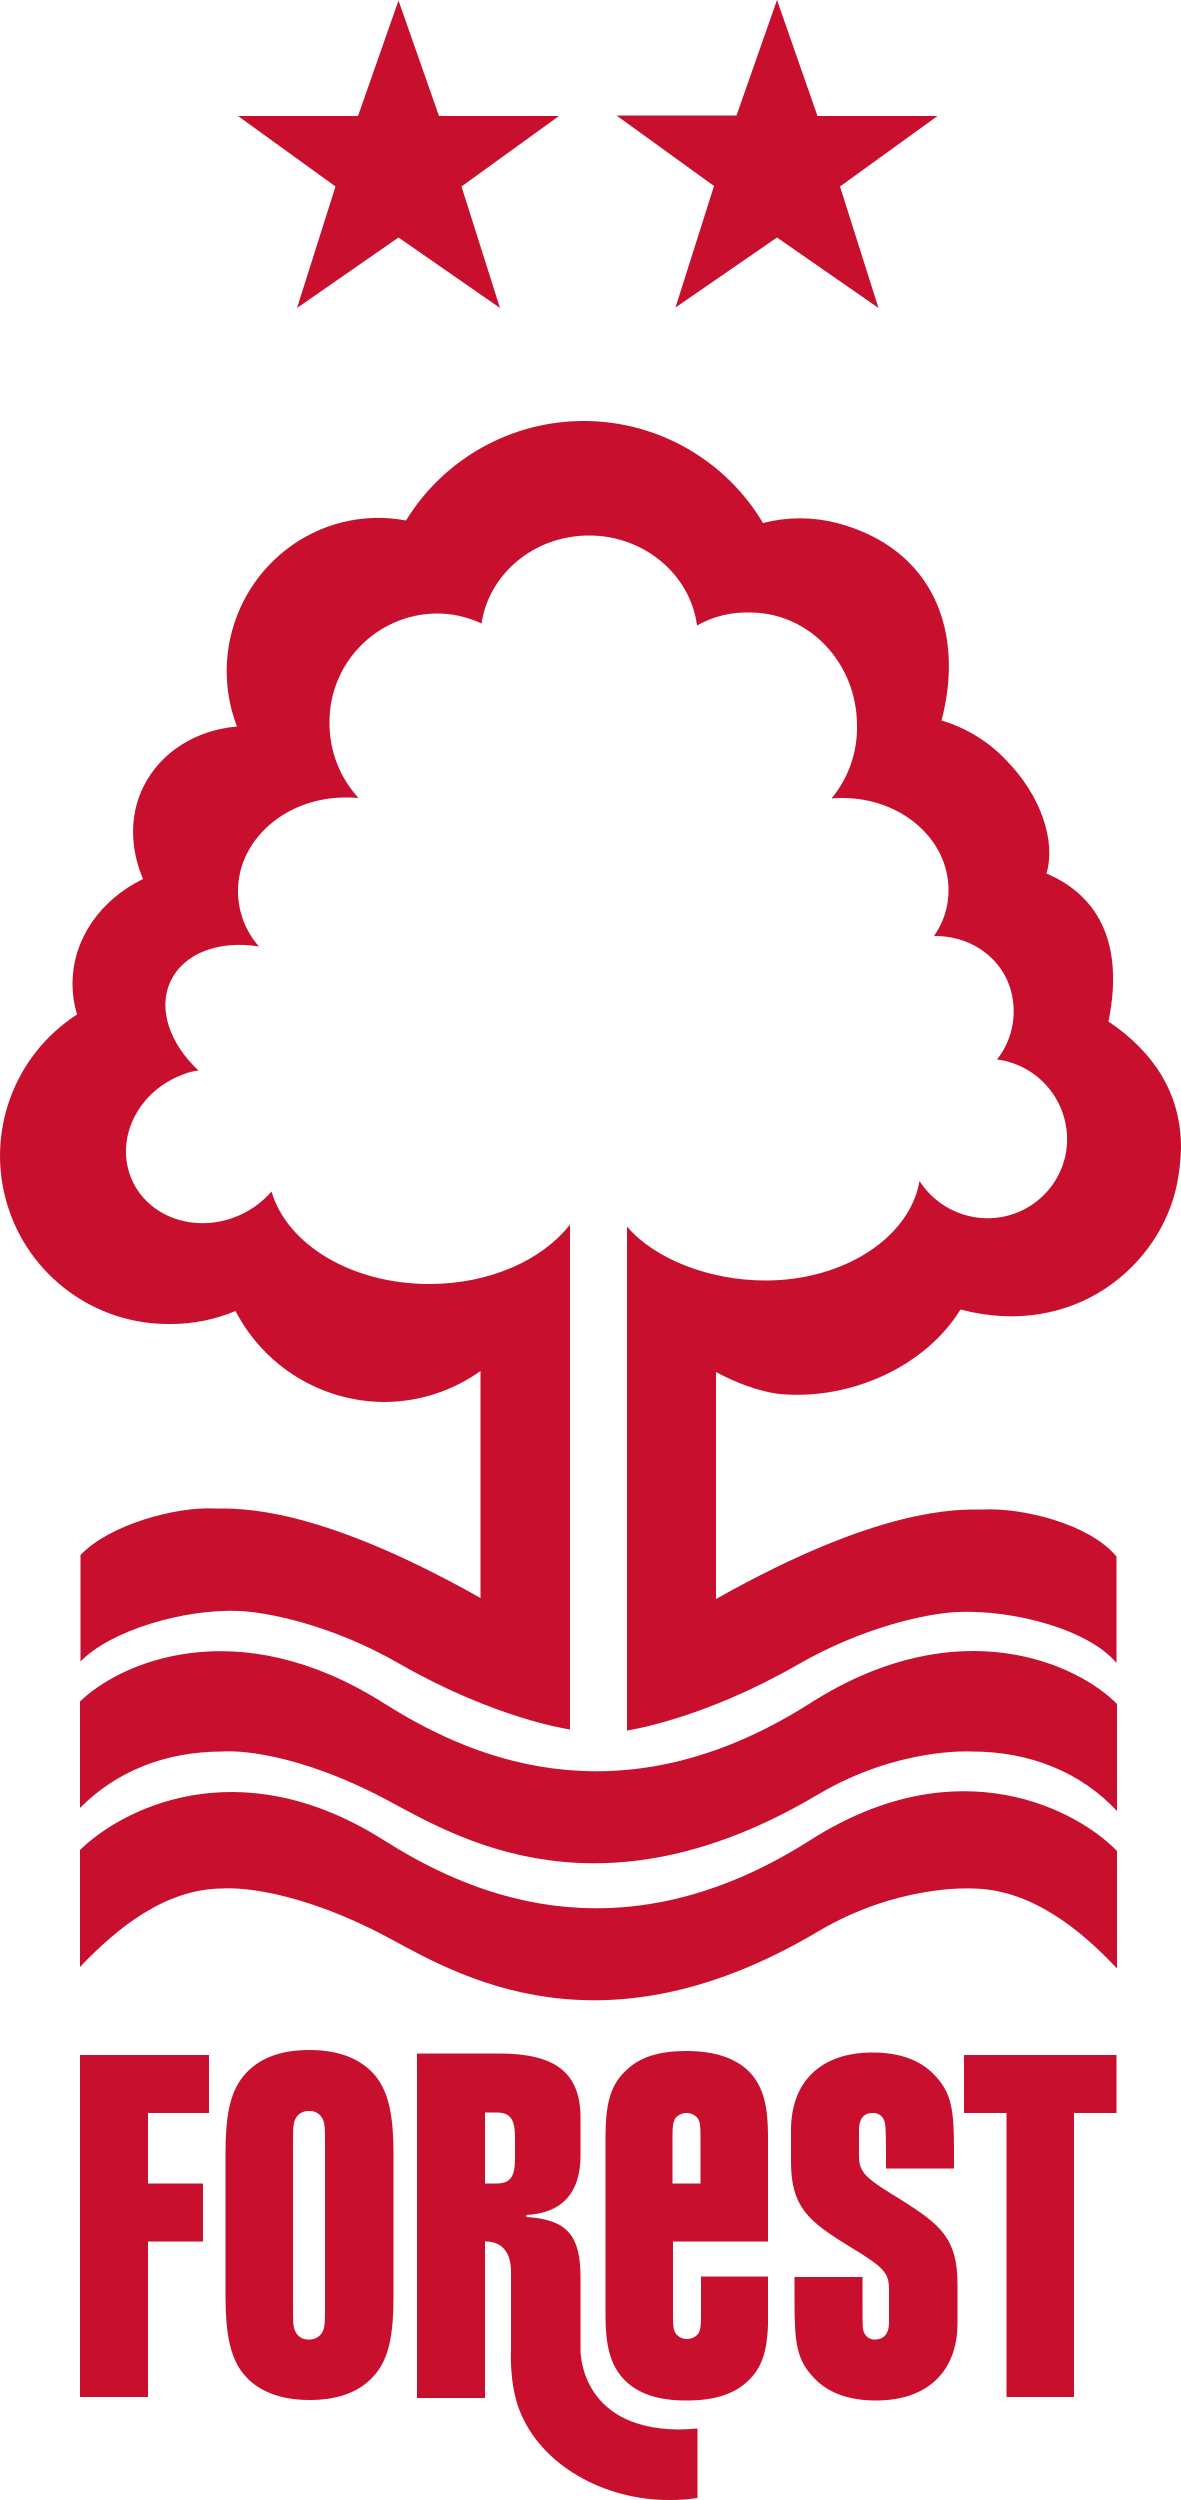
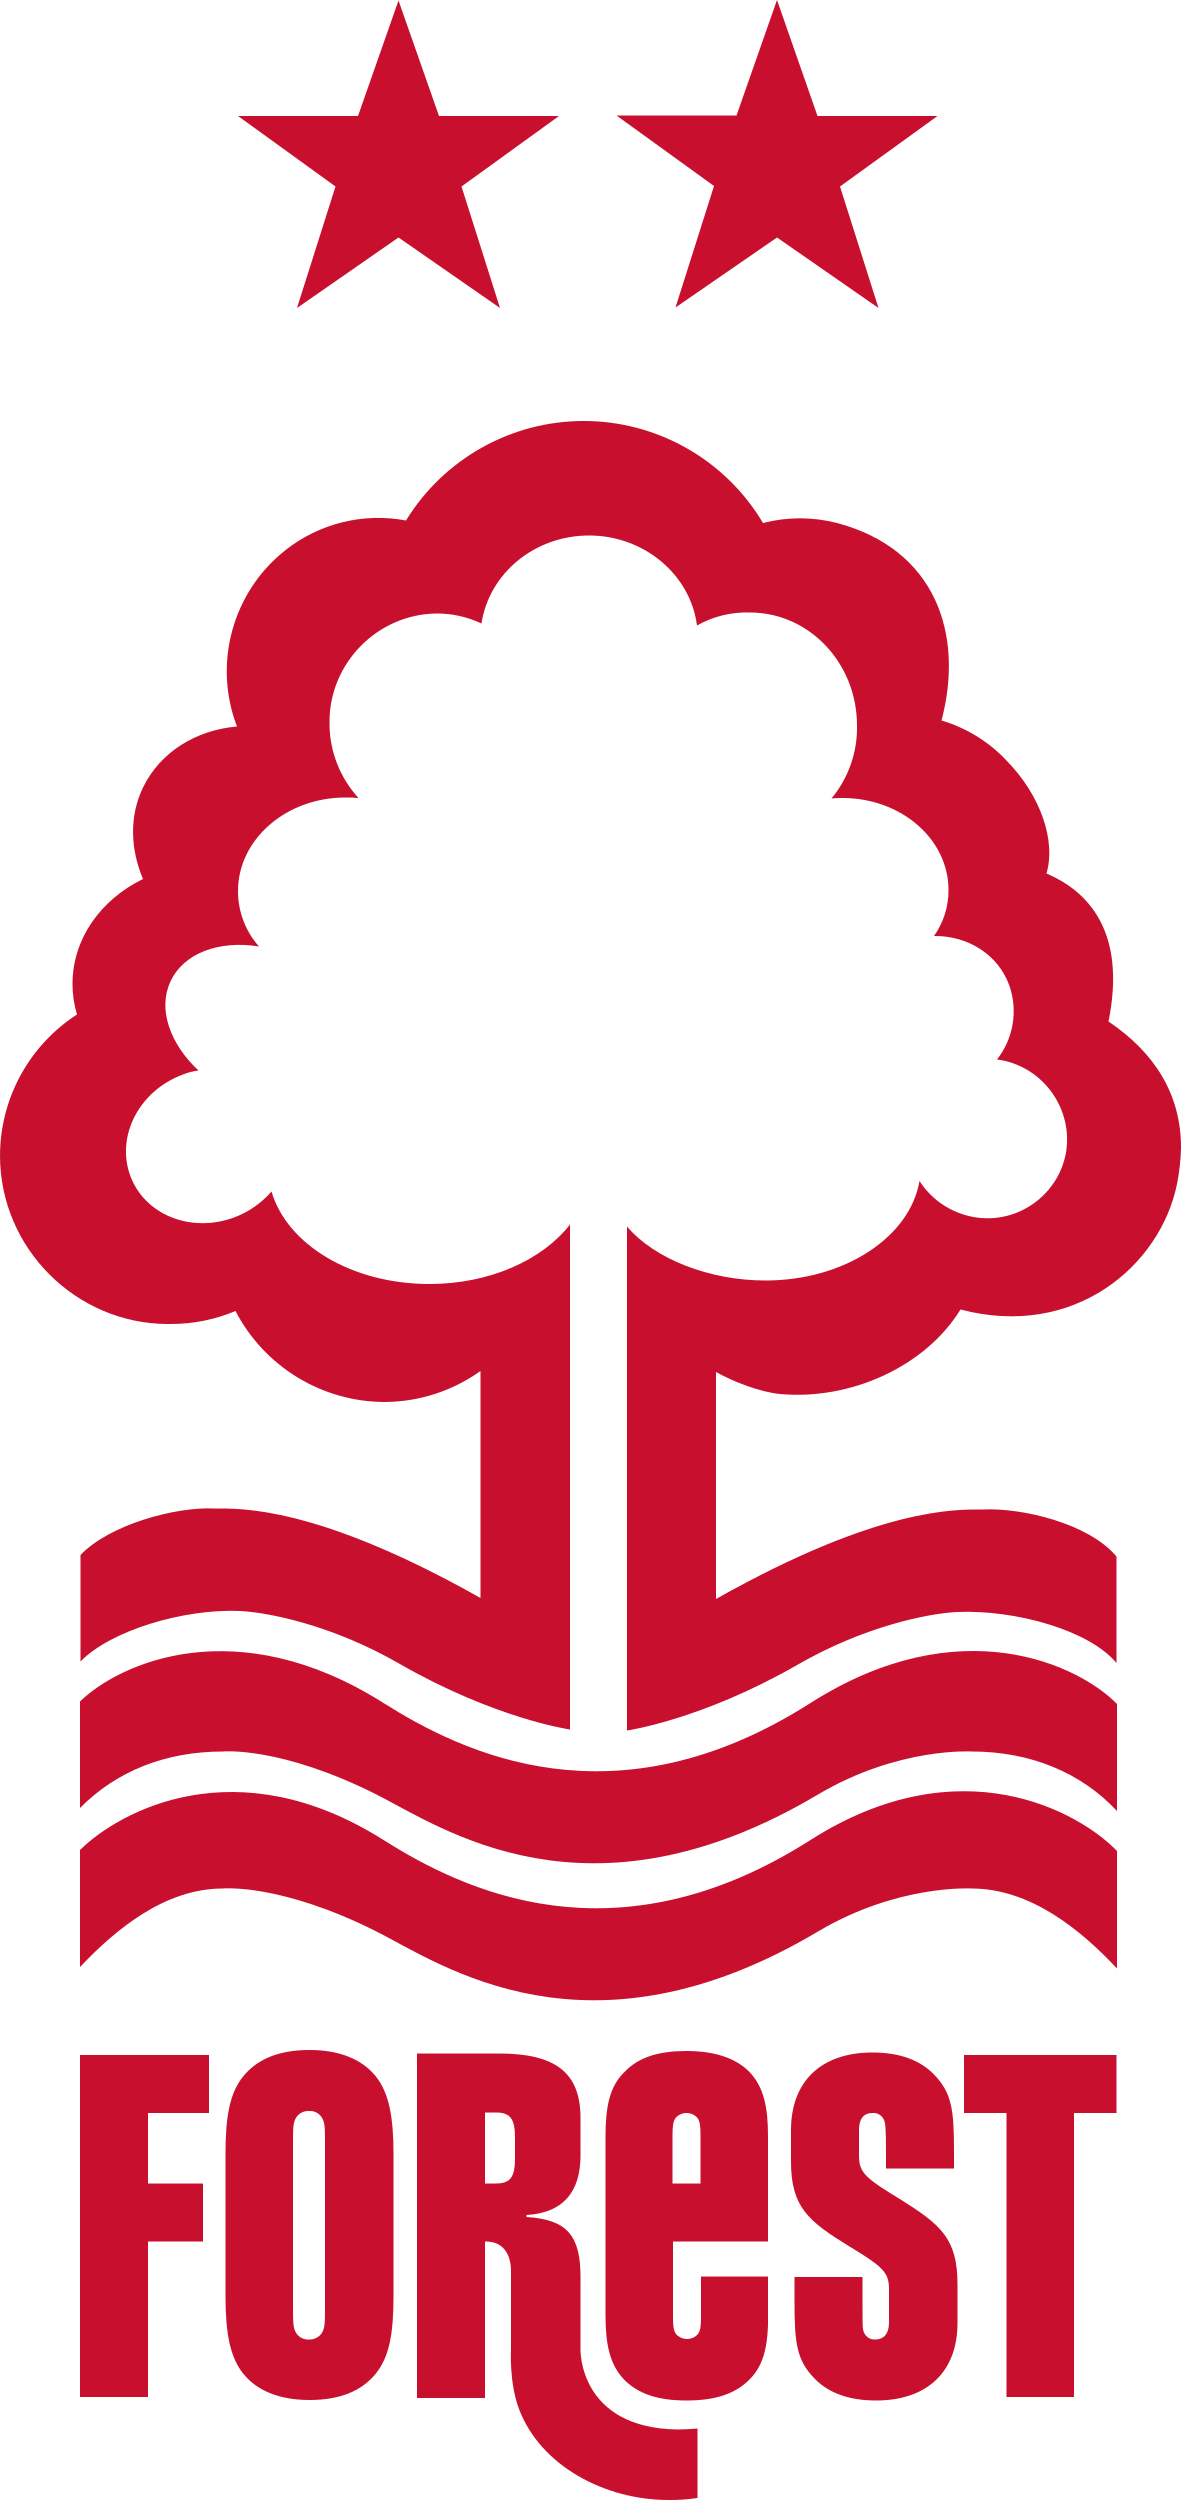
- <svg xmlns="http://www.w3.org/2000/svg" viewBox="0 0 236.2 500">
-   <path fill="#c8102e" d="M87.8 23.2h24L92.3 37.3l7.7 24.3-20.3-14.1-20.3 14.1 7.7-24.3-19.5-14.1h24L79.7.1zM155.4 0l-8.1 23.1h-24l19.5 14.1-7.7 24.3 20.3-14 20.3 14.1-7.7-24.3 19.5-14.1h-24zm6.7 340.6c-39.2 25-69.7 9.9-85.4 0-29.4-18.6-52.8-8-60.7-.3v21.3c7.2-7.3 17-11.3 28.6-11.3 0 0 11.4-1.1 30.7 8.6 12.9 6.5 42.2 27.4 88.3 0 16-9.5 30.7-8.6 30.7-8.6 11.8 0 21.9 4.2 29.1 11.9v-21.4c-7.5-7.7-31.3-19.3-61.3-.2m0 27.4c-39.2 25-69.7 9.9-85.4 0-29.4-18.6-52.8-5.8-60.7 2v23.4c7.2-7.6 17-15.7 28.6-15.7 0 0 11.4-1.1 30.7 8.6 12.9 6.5 42.2 27.4 88.3 0 16-9.5 30.7-8.6 30.7-8.6 11.8 0 21.9 8.3 29.1 16v-23.5c-7.5-7.8-31.3-21.3-61.3-2.2m59.6-163.7c3.7-18.3-4.4-26.2-12.4-29.6 1.9-6.5-1.1-15.6-8.1-22.7a29.2 29.2 0 0 0-12.9-7.9c4.6-17.4-1.3-34.3-20.9-39.5a29.7 29.7 0 0 0-14.8 0 41.7 41.7 0 0 0-71.4-.5 29.92 29.92 0 0 0-24.2 6 30.8 30.8 0 0 0-9.6 35.2c-8.1.7-15.3 5-18.8 12.2-2.8 5.8-2.5 12.4 0 18.3-8.4 4.1-14.1 11.9-14.1 21a21 21 0 0 0 .9 6.1 33.64 33.64 0 0 0 18.7 61.9 33.2 33.2 0 0 0 13-2.6A33.69 33.69 0 0 0 77 280.4a33.24 33.24 0 0 0 19.1-6.2v45.4c-32.8-18.5-48-17.9-53.2-17.9-7.7-.4-21 3.2-26.8 9.3v21.3c6-6.2 20.7-10.6 31.9-10.1 5.9.3 18.6 2.9 31.8 10.5 19.3 11.1 34.2 13.2 34.2 13.2v-101c-5.5 7.1-16.1 11.9-28.1 11.9-15.6 0-28.5-7.9-31.6-18.5a18.4 18.4 0 0 1-7.5 5.2c-8.7 3.2-18-.6-20.8-8.5s1.9-16.9 10.6-20.1a11.8 11.8 0 0 1 3.1-.8c-5.7-5.3-8.2-12.3-5.6-17.8 2.6-5.7 9.8-8.3 17.7-7a16.65 16.65 0 0 1-4.2-11.1c0-10.3 9.6-18.7 21.5-18.7a23 23 0 0 1 2.6.1 22.07 22.07 0 0 1-5.8-15 21.66 21.66 0 0 1 21.4-21.9 20.8 20.8 0 0 1 9 2c1.5-10 10.6-17.6 21.5-17.6 11.1 0 20.3 7.9 21.6 18a20.1 20.1 0 0 1 10.6-2.6c11.8 0 21.4 10.1 21.4 22.6a22.17 22.17 0 0 1-5.1 14.6 16 16 0 0 1 2.2-.1c11.7 0 21.2 8.2 21.2 18.4a15.7 15.7 0 0 1-2.9 9.2c6.7-.1 12.9 3.7 15.1 10a15.59 15.59 0 0 1-2.5 14.7c.2 0 .4.1.7.1a16.11 16.11 0 0 1 13.1 18.5 15.92 15.92 0 0 1-18.5 12.9 16.25 16.25 0 0 1-10.8-7.2c-1.9 11.2-15 19.9-30.8 19.9-11.2 0-22.2-4.3-27.7-10.8v100.8s14.9-2.1 34.2-13.2c13.2-7.6 25.9-10.2 31.8-10.5 11.6-.5 26.4 3.6 31.9 10.2v-21.3c-5.5-6.6-18.9-9.8-26.8-9.4-5.1 0-20.5-.6-53.3 17.9v-45.4c3.4 1.9 8.7 4 12.8 4.4 14.1 1.3 29.1-5.5 36.1-16.9 22.8 6 40-8.8 43.3-25.1a43 43 0 0 0 .8-7c.1-10.9-5.3-19.3-14.5-25.5M103 427.6c0-3.8-.9-5.1-3.8-5.1H97v14.2h2.2c2.9 0 3.8-1.3 3.8-5.1zm32.5 58.3c1.1 0 3-.1 4-.2v13.9a36 36 0 0 1-5.8.4c-12.7 0-25.6-6.8-29.9-18.2-2-5.3-1.6-11.9-1.6-11.9v-15.6c0-4-2-6-5-6H97v31.3H83.4v-68.9h16.4c11.4 0 16.3 3.9 16.3 12.9v7.5c0 7.4-3.6 11.5-10.8 11.9v.4c8.2.5 10.8 3.8 10.8 12v14.5s-.4 15.7 19.4 16M16 479.4h13.6v-31.1h11v-11.6h-11v-14.1h12.2V411H16zm49-51.5c0-2.7-.1-3.6-.7-4.5a2.79 2.79 0 0 0-2.5-1.2 2.91 2.91 0 0 0-2.5 1.2c-.6.9-.7 1.8-.7 4.5v34.3c0 2.7.1 3.6.7 4.5a2.79 2.79 0 0 0 2.5 1.2 2.91 2.91 0 0 0 2.5-1.2c.6-.9.7-1.8.7-4.5zM61.9 410c6.1 0 10.5 1.9 13.2 5.2s3.6 8.2 3.6 15.6v28.4c0 7.4-.8 12.2-3.6 15.6S68 480 61.9 480s-10.5-1.9-13.2-5.2-3.6-8.2-3.6-15.6v-28.4c0-7.4.8-12.2 3.6-15.6s7.1-5.2 13.2-5.2m130.9 1v11.6h8.5v56.8h13.5v-56.8h8.5V411zm-52.7 16.3c0-2.1-.1-3-.6-3.7a2.92 2.92 0 0 0-4.4 0c-.5.8-.6 1.6-.6 3.7v9.4h5.6zm-2.8-17.1c5.4 0 9.6 1.3 12.4 4 3 3 3.9 7.1 3.9 13v21.1h-19v14.9c0 2.1.1 2.9.6 3.6a2.92 2.92 0 0 0 4.4 0c.5-.8.6-1.5.6-3.6v-7.9h13.4v9.8c-.2 4.9-1.1 8.3-3.9 11s-6.7 4-12.4 4-9.5-1.3-12.3-4c-3-3-3.9-7.1-3.9-13v-35.8c0-5.9.8-10.1 3.9-13 2.8-2.9 6.8-4.1 12.3-4.1m42.5 29.5-1.8-1.1c-5.3-3.3-6.2-4.5-6.2-7.5V426c0-2.2.9-3.4 2.7-3.4a2.26 2.26 0 0 1 2.2 1.2c.4.8.5 1.4.5 7.4v2.5h13.6v-3.3c0-8.4-.4-11.8-4-15.5-2.8-2.9-6.9-4.4-12.3-4.4-10.4 0-16.3 5.9-16.3 15.5v6.3c0 9.1 3.4 11.9 11.7 17l1.8 1.1c5.3 3.3 6.1 4.5 6.1 7.5v6.6c0 2.4-1.2 3.4-2.7 3.4a2.26 2.26 0 0 1-2.2-1.2c-.4-.9-.4-.6-.4-6.5v-4.8h-13.6v4.8c0 8.4.4 11.8 4 15.5 2.8 2.9 6.9 4.4 12.3 4.4 10.4 0 16.3-5.9 16.3-15.5v-7.7c0-9.3-3.4-12-11.7-17.2" />
+ <svg xmlns="http://www.w3.org/2000/svg" width="100%" height="100%" viewBox="0 0 237 500" version="1.1" xml:space="preserve" style="fill-rule:evenodd;clip-rule:evenodd;stroke-linejoin:round;stroke-miterlimit:2;">
+   <path d="M87.8,23.2l24,0l-19.5,14.1l7.7,24.3l-20.3,-14.1l-20.3,14.1l7.7,-24.3l-19.5,-14.1l24,0l8.1,-23.1l8.1,23.1Zm67.6,-23.2l-8.1,23.1l-24,0l19.5,14.1l-7.7,24.3l20.3,-14l20.3,14.1l-7.7,-24.3l19.5,-14.1l-24,0l-8.1,-23.2Zm6.7,340.6c-39.2,25 -69.7,9.9 -85.4,0c-29.4,-18.6 -52.8,-8 -60.7,-0.3l-0,21.3c7.2,-7.3 17,-11.3 28.6,-11.3c-0,0 11.4,-1.1 30.7,8.6c12.9,6.5 42.2,27.4 88.3,0c16,-9.5 30.7,-8.6 30.7,-8.6c11.8,0 21.9,4.2 29.1,11.9l-0,-21.4c-7.5,-7.7 -31.3,-19.3 -61.3,-0.2m-0,27.4c-39.2,25 -69.7,9.9 -85.4,0c-29.4,-18.6 -52.8,-5.8 -60.7,2l-0,23.4c7.2,-7.6 17,-15.7 28.6,-15.7c-0,0 11.4,-1.1 30.7,8.6c12.9,6.5 42.2,27.4 88.3,0c16,-9.5 30.7,-8.6 30.7,-8.6c11.8,0 21.9,8.3 29.1,16l0,-23.5c-7.5,-7.8 -31.3,-21.3 -61.3,-2.2m59.6,-163.7c3.7,-18.3 -4.4,-26.2 -12.4,-29.6c1.9,-6.5 -1.1,-15.6 -8.1,-22.7c-3.531,-3.72 -7.981,-6.446 -12.9,-7.9c4.6,-17.4 -1.3,-34.3 -20.9,-39.5c-4.854,-1.249 -9.946,-1.249 -14.8,0c-7.505,-12.634 -21.156,-20.402 -35.851,-20.402c-14.488,-0 -27.975,7.551 -35.549,19.902c-8.551,-1.615 -17.394,0.577 -24.2,6c-10.524,8.349 -14.428,22.664 -9.6,35.2c-8.1,0.7 -15.3,5 -18.8,12.2c-2.8,5.8 -2.5,12.4 0,18.3c-8.4,4.1 -14.1,11.9 -14.1,21c-0.002,2.067 0.301,4.122 0.9,6.1c-9.588,6.189 -15.396,16.851 -15.396,28.263c0,18.454 15.186,33.64 33.64,33.64c0.152,0 0.304,-0.001 0.456,-0.003c4.464,0.016 8.886,-0.868 13,-2.6c5.777,11.158 17.335,18.193 29.9,18.2c6.853,-0.048 13.526,-2.214 19.1,-6.2l0,45.4c-32.8,-18.5 -48,-17.9 -53.2,-17.9c-7.7,-0.4 -21,3.2 -26.8,9.3l0,21.3c6,-6.2 20.7,-10.6 31.9,-10.1c5.9,0.3 18.6,2.9 31.8,10.5c19.3,11.1 34.2,13.2 34.2,13.2l0,-101c-5.5,7.1 -16.1,11.9 -28.1,11.9c-15.6,0 -28.5,-7.9 -31.6,-18.5c-2.024,2.336 -4.603,4.124 -7.5,5.2c-8.7,3.2 -18,-0.6 -20.8,-8.5c-2.8,-7.9 1.9,-16.9 10.6,-20.1c0.992,-0.406 2.035,-0.675 3.1,-0.8c-5.7,-5.3 -8.2,-12.3 -5.6,-17.8c2.6,-5.7 9.8,-8.3 17.7,-7c-2.715,-3.058 -4.211,-7.011 -4.2,-11.1c0,-10.3 9.6,-18.7 21.5,-18.7c0.868,-0.016 1.736,0.018 2.6,0.1c-3.75,-4.091 -5.822,-9.45 -5.8,-15c-0.132,-11.875 9.525,-21.758 21.4,-21.9c3.112,-0.015 6.187,0.669 9,2c1.5,-10 10.6,-17.6 21.5,-17.6c11.1,0 20.3,7.9 21.6,18c3.226,-1.828 6.895,-2.728 10.6,-2.6c11.8,0 21.4,10.1 21.4,22.6c0.108,5.32 -1.704,10.504 -5.1,14.6c0.73,-0.084 1.465,-0.117 2.2,-0.1c11.7,0 21.2,8.2 21.2,18.4c0.023,3.295 -0.992,6.514 -2.9,9.2c6.7,-0.1 12.9,3.7 15.1,10c1.714,5.002 0.771,10.546 -2.5,14.7c0.2,0 0.4,0.1 0.7,0.1c8.644,1.522 14.535,9.841 13.1,18.5c-1.337,7.576 -7.984,13.152 -15.678,13.152c-0.946,0 -1.891,-0.084 -2.822,-0.252c-4.442,-0.795 -8.358,-3.406 -10.8,-7.2c-1.9,11.2 -15,19.9 -30.8,19.9c-11.2,0 -22.2,-4.3 -27.7,-10.8l0,100.8c0,0 14.9,-2.1 34.2,-13.2c13.2,-7.6 25.9,-10.2 31.8,-10.5c11.6,-0.5 26.4,3.6 31.9,10.2l0,-21.3c-5.5,-6.6 -18.9,-9.8 -26.8,-9.4c-5.1,0 -20.5,-0.6 -53.3,17.9l0,-45.4c3.4,1.9 8.7,4 12.8,4.4c14.1,1.3 29.1,-5.5 36.1,-16.9c22.8,6 40,-8.8 43.3,-25.1c0.458,-2.308 0.725,-4.649 0.8,-7c0.1,-10.9 -5.3,-19.3 -14.5,-25.5m-118.7,223.3c0,-3.8 -0.9,-5.1 -3.8,-5.1l-2.2,0l0,14.2l2.2,0c2.9,0 3.8,-1.3 3.8,-5.1l0,-4Zm32.5,58.3c1.1,0 3,-0.1 4,-0.2l0,13.9c-1.919,0.289 -3.859,0.423 -5.8,0.4c-12.7,0 -25.6,-6.8 -29.9,-18.2c-2,-5.3 -1.6,-11.9 -1.6,-11.9l0,-15.6c0,-4 -2,-6 -5,-6l-0.2,0l0,31.3l-13.6,0l0,-68.9l16.4,0c11.4,0 16.3,3.9 16.3,12.9l0,7.5c0,7.4 -3.6,11.5 -10.8,11.9l0,0.4c8.2,0.5 10.8,3.8 10.8,12l0,14.5c0,0 -0.4,15.7 19.4,16m-119.5,-6.5l13.6,0l0,-31.1l11,0l0,-11.6l-11,0l0,-14.1l12.2,0l0,-11.6l-25.8,0l0,68.4Zm49,-51.5c0,-2.7 -0.1,-3.6 -0.7,-4.5c-0.561,-0.814 -1.514,-1.272 -2.5,-1.2c-0.982,-0.048 -1.924,0.404 -2.5,1.2c-0.6,0.9 -0.7,1.8 -0.7,4.5l0,34.3c0,2.7 0.1,3.6 0.7,4.5c0.561,0.814 1.514,1.272 2.5,1.2c0.982,0.048 1.924,-0.404 2.5,-1.2c0.6,-0.9 0.7,-1.8 0.7,-4.5l0,-34.3Zm-3.1,-17.9c6.1,0 10.5,1.9 13.2,5.2c2.7,3.3 3.6,8.2 3.6,15.6l0,28.4c0,7.4 -0.8,12.2 -3.6,15.6c-2.8,3.4 -7.1,5.2 -13.2,5.2c-6.1,0 -10.5,-1.9 -13.2,-5.2c-2.7,-3.3 -3.6,-8.2 -3.6,-15.6l0,-28.4c0,-7.4 0.8,-12.2 3.6,-15.6c2.8,-3.4 7.1,-5.2 13.2,-5.2m130.9,1l0,11.6l8.5,0l0,56.8l13.5,0l0,-56.8l8.5,0l0,-11.6l-30.5,0Zm-52.7,16.3c0,-2.1 -0.1,-3 -0.6,-3.7c-0.554,-0.635 -1.357,-1 -2.2,-1c-0.843,0 -1.646,0.365 -2.2,1c-0.5,0.8 -0.6,1.6 -0.6,3.7l0,9.4l5.6,0l0,-9.4Zm-2.8,-17.1c5.4,0 9.6,1.3 12.4,4c3,3 3.9,7.1 3.9,13l0,21.1l-19,0l0,14.9c0,2.1 0.1,2.9 0.6,3.6c0.554,0.635 1.357,1 2.2,1c0.843,0 1.646,-0.365 2.2,-1c0.5,-0.8 0.6,-1.5 0.6,-3.6l0,-7.9l13.4,0l0,9.8c-0.2,4.9 -1.1,8.3 -3.9,11c-2.8,2.7 -6.7,4 -12.4,4c-5.7,0 -9.5,-1.3 -12.3,-4c-3,-3 -3.9,-7.1 -3.9,-13l0,-35.8c0,-5.9 0.8,-10.1 3.9,-13c2.8,-2.9 6.8,-4.1 12.3,-4.1m42.5,29.5l-1.8,-1.1c-5.3,-3.3 -6.2,-4.5 -6.2,-7.5l0,-5.1c0,-2.2 0.9,-3.4 2.7,-3.4c0.906,-0.08 1.777,0.394 2.2,1.2c0.4,0.8 0.5,1.4 0.5,7.4l0,2.5l13.6,0l0,-3.3c0,-8.4 -0.4,-11.8 -4,-15.5c-2.8,-2.9 -6.9,-4.4 -12.3,-4.4c-10.4,0 -16.3,5.9 -16.3,15.5l0,6.3c0,9.1 3.4,11.9 11.7,17l1.8,1.1c5.3,3.3 6.1,4.5 6.1,7.5l0,6.6c0,2.4 -1.2,3.4 -2.7,3.4c-0.906,0.08 -1.777,-0.394 -2.2,-1.2c-0.4,-0.9 -0.4,-0.6 -0.4,-6.5l0,-4.8l-13.6,0l0,4.8c0,8.4 0.4,11.8 4,15.5c2.8,2.9 6.9,4.4 12.3,4.4c10.4,0 16.3,-5.9 16.3,-15.5l0,-7.7c0,-9.3 -3.4,-12 -11.7,-17.2" style="fill:#c8102e;fill-rule:nonzero;" />
</svg>
